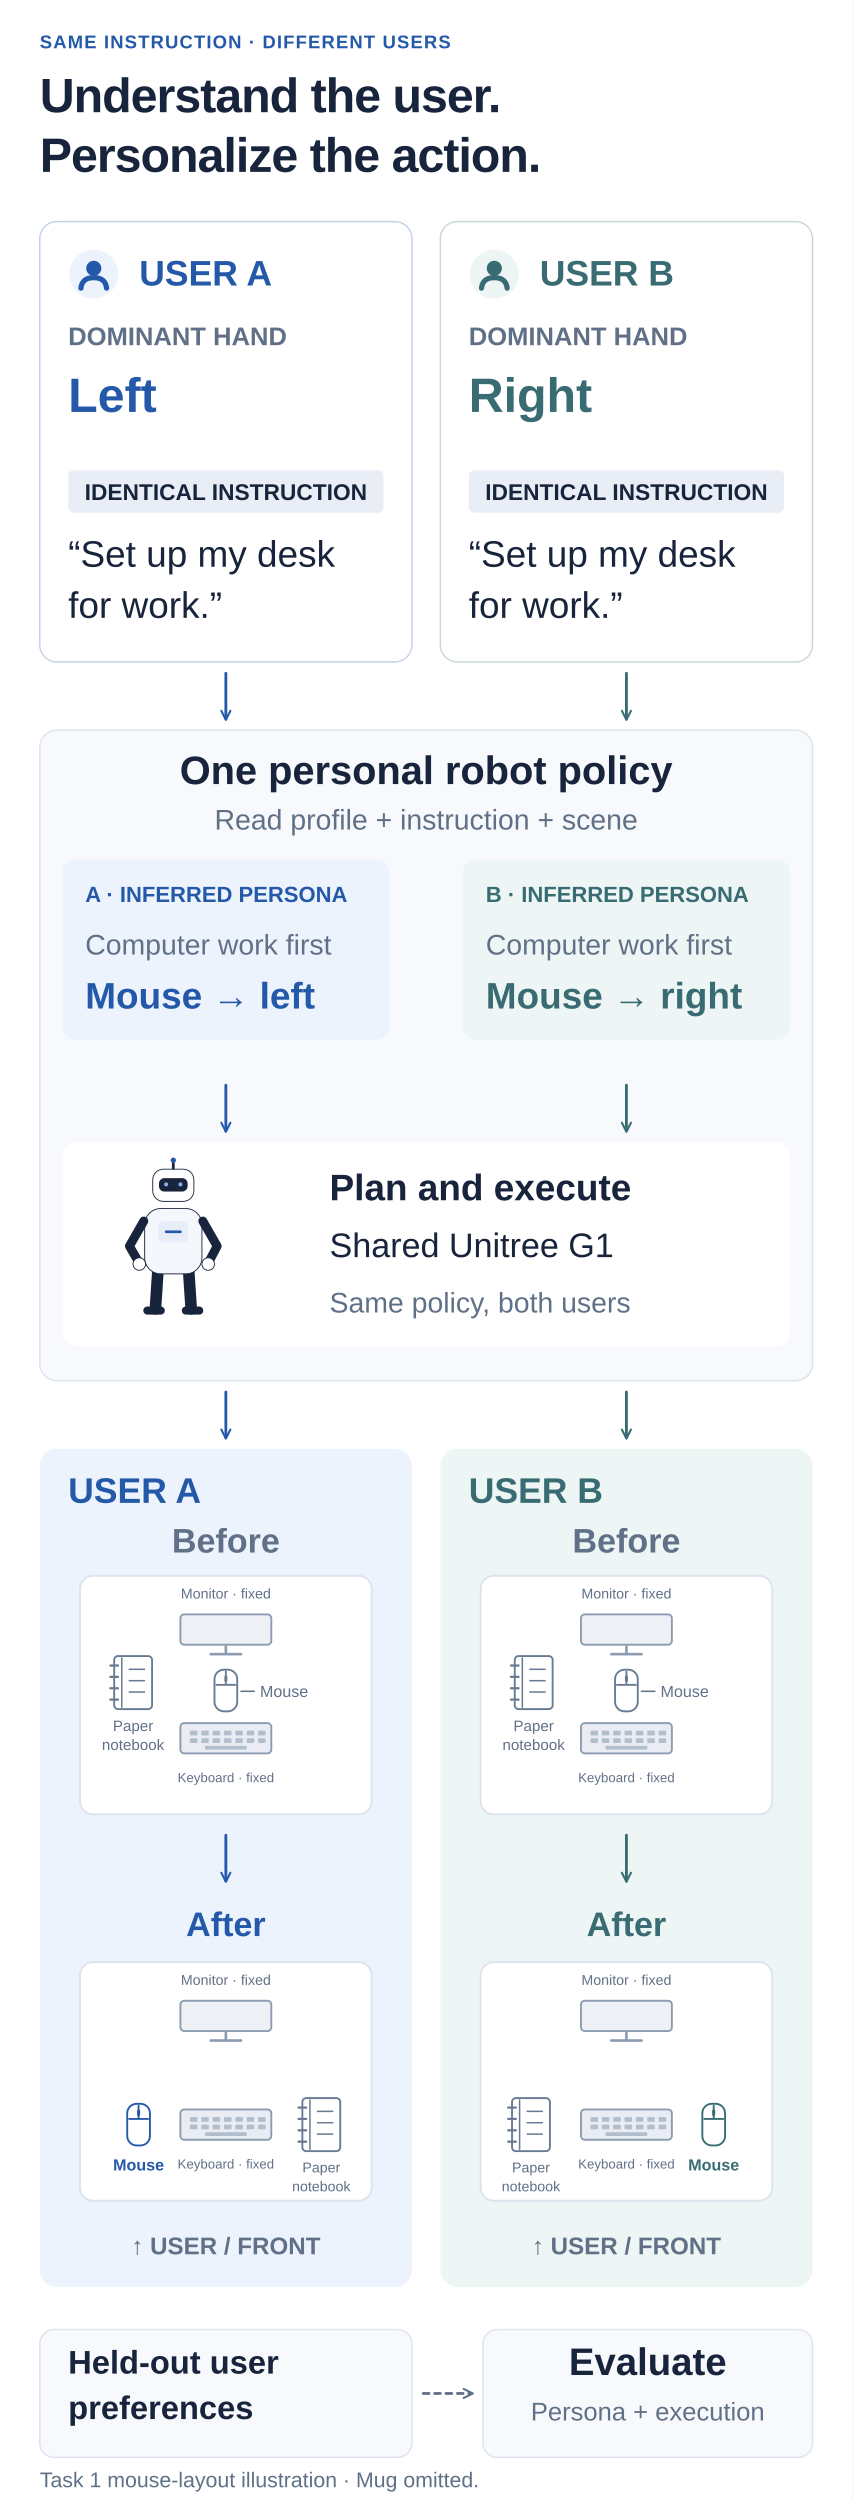
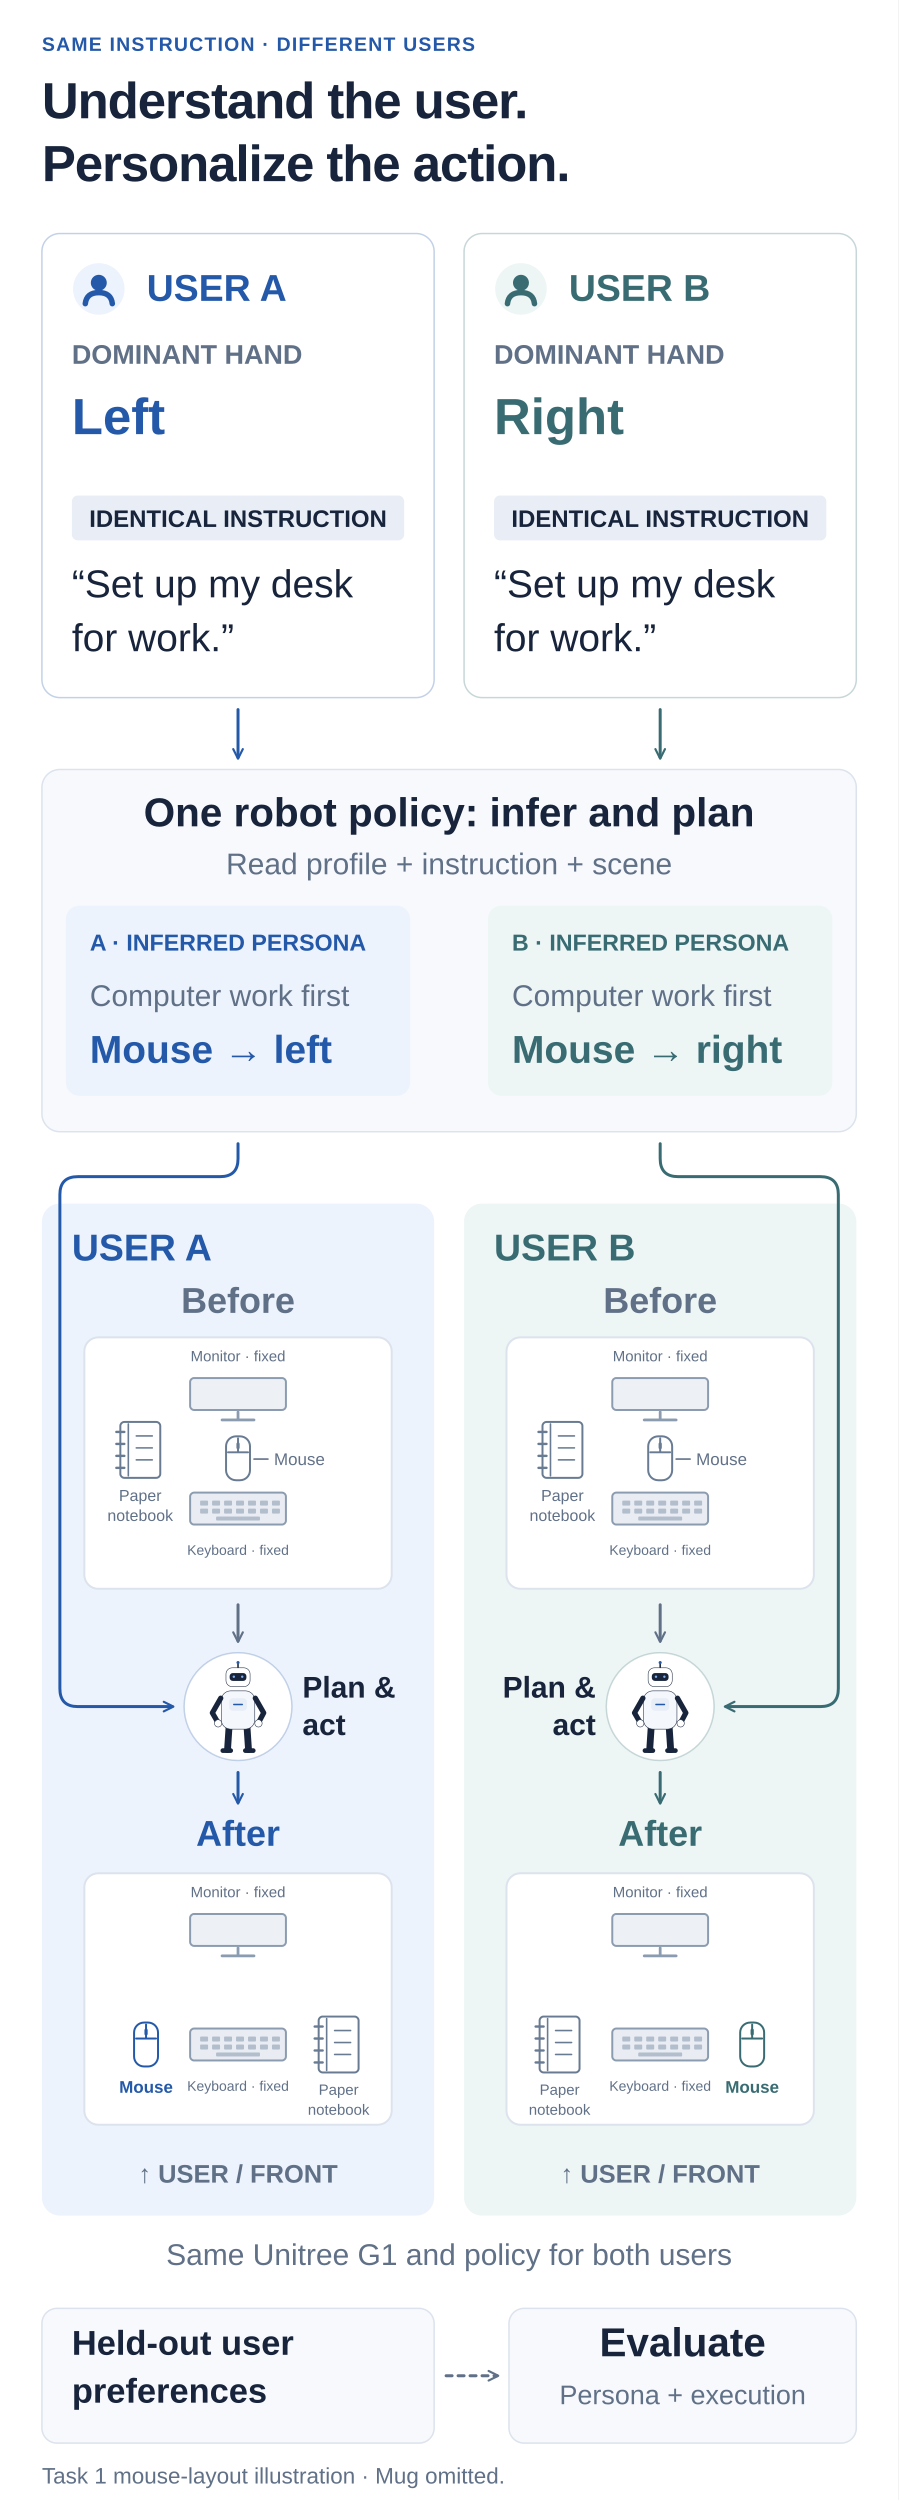
- <svg xmlns="http://www.w3.org/2000/svg" width="600" height="1760" viewBox="0 0 600 1760" role="img" aria-labelledby="concept-title concept-desc">
+ <svg xmlns="http://www.w3.org/2000/svg" width="600" height="1670" viewBox="0 0 600 1670" role="img" aria-labelledby="concept-title concept-desc">
  <defs>
    <marker id="arrowA" viewBox="0 0 10 10" refX="8" refY="5" markerWidth="4" markerHeight="4" orient="auto">
      <path d="M1 1 9 5 1 9" fill="none" stroke="#2459a9" stroke-width="1.8" stroke-linecap="round" stroke-linejoin="round" />
    </marker>
    <marker id="arrowB" viewBox="0 0 10 10" refX="8" refY="5" markerWidth="4" markerHeight="4" orient="auto">
      <path d="M1 1 9 5 1 9" fill="none" stroke="#386c72" stroke-width="1.8" stroke-linecap="round" stroke-linejoin="round" />
    </marker>
    <marker id="arrowGray" viewBox="0 0 10 10" refX="8" refY="5" markerWidth="4" markerHeight="4" orient="auto">
      <path d="M1 1 9 5 1 9" fill="none" stroke="#607087" stroke-width="1.8" stroke-linecap="round" stroke-linejoin="round" />
    </marker>
    <g id="desk-before">
      <rect x="1" y="1" width="154" height="126" rx="7" fill="#fff" stroke="#dce3ed" />
      <g transform="translate(78 29.4) scale(1)">
        <rect x="-24" y="-8" width="48" height="16" rx="2" fill="#edf1f6" stroke="#8c9cb0" />
        <path d="M0 9 V13 M-8 13 H8" fill="none" stroke="#8c9cb0" stroke-width="1.4" stroke-linecap="round" stroke-linejoin="round" />
      </g>
      <g transform="translate(78 86.8) scale(1)">
        <rect x="-24" y="-8" width="48" height="16" rx="2" fill="#e9edf3" stroke="#8c9cb0" />
        <rect x="-19" y="-4" width="4" height="2.5" rx="0.4" fill="#b3becd" stroke="none" />
        <rect x="-13" y="-4" width="4" height="2.5" rx="0.4" fill="#b3becd" stroke="none" />
        <rect x="-7" y="-4" width="4" height="2.5" rx="0.4" fill="#b3becd" stroke="none" />
        <rect x="-1" y="-4" width="4" height="2.5" rx="0.4" fill="#b3becd" stroke="none" />
        <rect x="5" y="-4" width="4" height="2.5" rx="0.4" fill="#b3becd" stroke="none" />
        <rect x="11" y="-4" width="4" height="2.5" rx="0.4" fill="#b3becd" stroke="none" />
        <rect x="17" y="-4" width="4" height="2.5" rx="0.4" fill="#b3becd" stroke="none" />
        <rect x="-19" y="0" width="4" height="2.5" rx="0.4" fill="#b3becd" stroke="none" />
        <rect x="-13" y="0" width="4" height="2.5" rx="0.4" fill="#b3becd" stroke="none" />
        <rect x="-7" y="0" width="4" height="2.5" rx="0.4" fill="#b3becd" stroke="none" />
        <rect x="-1" y="0" width="4" height="2.5" rx="0.4" fill="#b3becd" stroke="none" />
        <rect x="5" y="0" width="4" height="2.5" rx="0.4" fill="#b3becd" stroke="none" />
        <rect x="11" y="0" width="4" height="2.5" rx="0.4" fill="#b3becd" stroke="none" />
        <rect x="17" y="0" width="4" height="2.5" rx="0.4" fill="#b3becd" stroke="none" />
        <rect x="-11" y="4" width="22" height="2" rx="0.4" fill="#b3becd" stroke="none" />
      </g>
      <g transform="translate(78 61.6) scale(1)">
        <rect x="-6" y="-11" width="12" height="22" rx="5" fill="#fff" stroke="#687b92" />
        <path d="M-5-3 H5 M0-10 V-3" fill="none" stroke="#687b92" stroke-width="1" stroke-linecap="round" stroke-linejoin="round" />
        <rect x="-0.8" y="-8" width="1.6" height="3.5" rx="0.8" fill="#687b92" stroke="none" />
      </g>
      <g transform="translate(29.04 57.4) scale(1)">
        <rect x="-10" y="-14" width="20" height="28" rx="2" fill="#fff" stroke="#687b92" />
        <path d="M-6-13 V13 M-2-7 H6 M-2-1 H6 M-2 5 H6" fill="none" stroke="#687b92" stroke-width="0.8" stroke-linecap="round" stroke-linejoin="round" />
        <path d="M-8-9 H-12 M-8-3 H-12 M-8 3 H-12 M-8 9 H-12" fill="none" stroke="#687b92" stroke-width="1.2" stroke-linecap="round" stroke-linejoin="round" />
      </g>
      <text x="78" y="13" font-size="7.5" fill="#607087" font-weight="400" text-anchor="middle">Monitor · fixed</text>
      <text x="78" y="110" font-size="7" fill="#607087" font-weight="400" text-anchor="middle">Keyboard · fixed</text>
      <path d="M86 62 H93" fill="none" stroke="#607087" stroke-width="0.8" stroke-linecap="round" stroke-linejoin="round" />
      <text x="96" y="65" font-size="8.5" fill="#607087" font-weight="400" text-anchor="start">Mouse</text>
      <text x="29" y="83" font-size="8" fill="#607087" font-weight="400" text-anchor="middle">Paper</text>
      <text x="29" y="93" font-size="8" fill="#607087" font-weight="400" text-anchor="middle">notebook</text>
    </g>
    <g id="desk-after-0">
      <rect x="1" y="1" width="154" height="126" rx="7" fill="#fff" stroke="#dce3ed" />
      <g transform="translate(78 29.4) scale(1)">
        <rect x="-24" y="-8" width="48" height="16" rx="2" fill="#edf1f6" stroke="#8c9cb0" />
        <path d="M0 9 V13 M-8 13 H8" fill="none" stroke="#8c9cb0" stroke-width="1.4" stroke-linecap="round" stroke-linejoin="round" />
      </g>
      <g transform="translate(78 86.8) scale(1)">
        <rect x="-24" y="-8" width="48" height="16" rx="2" fill="#e9edf3" stroke="#8c9cb0" />
        <rect x="-19" y="-4" width="4" height="2.5" rx="0.4" fill="#b3becd" stroke="none" />
        <rect x="-13" y="-4" width="4" height="2.5" rx="0.4" fill="#b3becd" stroke="none" />
        <rect x="-7" y="-4" width="4" height="2.5" rx="0.4" fill="#b3becd" stroke="none" />
        <rect x="-1" y="-4" width="4" height="2.5" rx="0.4" fill="#b3becd" stroke="none" />
        <rect x="5" y="-4" width="4" height="2.5" rx="0.4" fill="#b3becd" stroke="none" />
        <rect x="11" y="-4" width="4" height="2.5" rx="0.4" fill="#b3becd" stroke="none" />
        <rect x="17" y="-4" width="4" height="2.5" rx="0.4" fill="#b3becd" stroke="none" />
        <rect x="-19" y="0" width="4" height="2.5" rx="0.4" fill="#b3becd" stroke="none" />
        <rect x="-13" y="0" width="4" height="2.5" rx="0.4" fill="#b3becd" stroke="none" />
        <rect x="-7" y="0" width="4" height="2.5" rx="0.4" fill="#b3becd" stroke="none" />
        <rect x="-1" y="0" width="4" height="2.5" rx="0.4" fill="#b3becd" stroke="none" />
        <rect x="5" y="0" width="4" height="2.5" rx="0.4" fill="#b3becd" stroke="none" />
        <rect x="11" y="0" width="4" height="2.5" rx="0.4" fill="#b3becd" stroke="none" />
        <rect x="17" y="0" width="4" height="2.5" rx="0.4" fill="#b3becd" stroke="none" />
        <rect x="-11" y="4" width="22" height="2" rx="0.4" fill="#b3becd" stroke="none" />
      </g>
      <g transform="translate(31.92 86.8) scale(1)">
        <rect x="-6" y="-11" width="12" height="22" rx="5" fill="#fff" stroke="#2459a9" />
        <path d="M-5-3 H5 M0-10 V-3" fill="none" stroke="#2459a9" stroke-width="1" stroke-linecap="round" stroke-linejoin="round" />
        <rect x="-0.8" y="-8" width="1.6" height="3.5" rx="0.8" fill="#2459a9" stroke="none" />
      </g>
      <g transform="translate(128.4 86.8) scale(1)">
        <rect x="-10" y="-14" width="20" height="28" rx="2" fill="#fff" stroke="#687b92" />
        <path d="M-6-13 V13 M-2-7 H6 M-2-1 H6 M-2 5 H6" fill="none" stroke="#687b92" stroke-width="0.8" stroke-linecap="round" stroke-linejoin="round" />
        <path d="M-8-9 H-12 M-8-3 H-12 M-8 3 H-12 M-8 9 H-12" fill="none" stroke="#687b92" stroke-width="1.2" stroke-linecap="round" stroke-linejoin="round" />
      </g>
      <text x="78" y="13" font-size="7.5" fill="#607087" font-weight="400" text-anchor="middle">Monitor · fixed</text>
      <text x="78" y="110" font-size="7" fill="#607087" font-weight="400" text-anchor="middle">Keyboard · fixed</text>
      <text x="31.92" y="111" font-size="8.5" fill="#2459a9" font-weight="600" text-anchor="middle">Mouse</text>
      <text x="128.4" y="112" font-size="7.5" fill="#607087" font-weight="400" text-anchor="middle">Paper</text>
      <text x="128.4" y="122" font-size="7.5" fill="#607087" font-weight="400" text-anchor="middle">notebook</text>
    </g>
    <g id="desk-after-1">
      <rect x="1" y="1" width="154" height="126" rx="7" fill="#fff" stroke="#dce3ed" />
      <g transform="translate(78 29.4) scale(1)">
        <rect x="-24" y="-8" width="48" height="16" rx="2" fill="#edf1f6" stroke="#8c9cb0" />
        <path d="M0 9 V13 M-8 13 H8" fill="none" stroke="#8c9cb0" stroke-width="1.4" stroke-linecap="round" stroke-linejoin="round" />
      </g>
      <g transform="translate(78 86.8) scale(1)">
        <rect x="-24" y="-8" width="48" height="16" rx="2" fill="#e9edf3" stroke="#8c9cb0" />
        <rect x="-19" y="-4" width="4" height="2.5" rx="0.4" fill="#b3becd" stroke="none" />
        <rect x="-13" y="-4" width="4" height="2.5" rx="0.4" fill="#b3becd" stroke="none" />
        <rect x="-7" y="-4" width="4" height="2.5" rx="0.4" fill="#b3becd" stroke="none" />
        <rect x="-1" y="-4" width="4" height="2.5" rx="0.4" fill="#b3becd" stroke="none" />
        <rect x="5" y="-4" width="4" height="2.5" rx="0.4" fill="#b3becd" stroke="none" />
        <rect x="11" y="-4" width="4" height="2.5" rx="0.4" fill="#b3becd" stroke="none" />
        <rect x="17" y="-4" width="4" height="2.5" rx="0.4" fill="#b3becd" stroke="none" />
        <rect x="-19" y="0" width="4" height="2.5" rx="0.4" fill="#b3becd" stroke="none" />
        <rect x="-13" y="0" width="4" height="2.5" rx="0.4" fill="#b3becd" stroke="none" />
        <rect x="-7" y="0" width="4" height="2.5" rx="0.4" fill="#b3becd" stroke="none" />
        <rect x="-1" y="0" width="4" height="2.5" rx="0.4" fill="#b3becd" stroke="none" />
        <rect x="5" y="0" width="4" height="2.5" rx="0.4" fill="#b3becd" stroke="none" />
        <rect x="11" y="0" width="4" height="2.5" rx="0.4" fill="#b3becd" stroke="none" />
        <rect x="17" y="0" width="4" height="2.5" rx="0.4" fill="#b3becd" stroke="none" />
        <rect x="-11" y="4" width="22" height="2" rx="0.4" fill="#b3becd" stroke="none" />
      </g>
      <g transform="translate(124.08 86.8) scale(1)">
        <rect x="-6" y="-11" width="12" height="22" rx="5" fill="#fff" stroke="#386c72" />
        <path d="M-5-3 H5 M0-10 V-3" fill="none" stroke="#386c72" stroke-width="1" stroke-linecap="round" stroke-linejoin="round" />
        <rect x="-0.8" y="-8" width="1.6" height="3.5" rx="0.8" fill="#386c72" stroke="none" />
      </g>
      <g transform="translate(27.6 86.8) scale(1)">
        <rect x="-10" y="-14" width="20" height="28" rx="2" fill="#fff" stroke="#687b92" />
        <path d="M-6-13 V13 M-2-7 H6 M-2-1 H6 M-2 5 H6" fill="none" stroke="#687b92" stroke-width="0.8" stroke-linecap="round" stroke-linejoin="round" />
        <path d="M-8-9 H-12 M-8-3 H-12 M-8 3 H-12 M-8 9 H-12" fill="none" stroke="#687b92" stroke-width="1.2" stroke-linecap="round" stroke-linejoin="round" />
      </g>
      <text x="78" y="13" font-size="7.5" fill="#607087" font-weight="400" text-anchor="middle">Monitor · fixed</text>
      <text x="78" y="110" font-size="7" fill="#607087" font-weight="400" text-anchor="middle">Keyboard · fixed</text>
      <text x="124.08" y="111" font-size="8.5" fill="#386c72" font-weight="600" text-anchor="middle">Mouse</text>
      <text x="27.6" y="112" font-size="7.5" fill="#607087" font-weight="400" text-anchor="middle">Paper</text>
      <text x="27.6" y="122" font-size="7.5" fill="#607087" font-weight="400" text-anchor="middle">notebook</text>
    </g>
  </defs>
  <g font-family="Arial, Helvetica, sans-serif">
-     <rect x="0" y="0" width="600" height="1760" rx="0" fill="#fff" stroke="none" />
+     <rect x="0" y="0" width="600" height="1670" rx="0" fill="#fff" stroke="none" />
    <text x="28" y="34" font-size="13" fill="#2459a9" font-weight="700" text-anchor="start" letter-spacing="0.8">SAME INSTRUCTION · DIFFERENT USERS</text>
    <text x="28" y="79" font-size="34" fill="#17243b" font-weight="600" text-anchor="start" letter-spacing="-0.7">Understand the user.</text>
    <text x="28" y="121" font-size="34" fill="#17243b" font-weight="600" text-anchor="start" letter-spacing="-0.7">Personalize the action.</text>
    <rect x="28" y="156" width="262" height="310" rx="12" fill="#fff" stroke="#2459a9" stroke-opacity="0.28" />
    <g transform="translate(66 193) scale(0.82)">
      <circle r="21" fill="#edf3fc" />
      <circle cy="-5" r="6.5" fill="#2459a9" />
      <path d="M-11 12 Q-10 3 0 3 Q10 3 11 12" fill="none" stroke="#2459a9" stroke-width="4.5" stroke-linecap="round" stroke-linejoin="round" />
    </g>
    <text x="98" y="201" font-size="25" fill="#2459a9" font-weight="700" text-anchor="start">USER A</text>
    <text x="48" y="243" font-size="18" fill="#607087" font-weight="600" text-anchor="start">DOMINANT HAND</text>
    <text x="48" y="290" font-size="34" fill="#2459a9" font-weight="600" text-anchor="start">Left</text>
    <rect x="48" y="331" width="222" height="30" rx="4" fill="#e9eef6" stroke="none" />
    <text x="159" y="352" font-size="16" fill="#17243b" font-weight="700" text-anchor="middle">IDENTICAL INSTRUCTION</text>
    <text x="48" y="399" font-size="26" fill="#17243b" font-weight="500" text-anchor="start">“Set up my desk</text>
    <text x="48" y="435" font-size="26" fill="#17243b" font-weight="500" text-anchor="start">for work.”</text>
    <path d="M159 474 L159 506" fill="none" stroke="#2459a9" stroke-width="2" stroke-linecap="round" stroke-linejoin="round" marker-end="url(#arrowA)" data-connector="profile-policy" data-lane="A" />
    <rect x="310" y="156" width="262" height="310" rx="12" fill="#fff" stroke="#386c72" stroke-opacity="0.28" />
    <g transform="translate(348 193) scale(0.82)">
      <circle r="21" fill="#edf5f5" />
      <circle cy="-5" r="6.5" fill="#386c72" />
      <path d="M-11 12 Q-10 3 0 3 Q10 3 11 12" fill="none" stroke="#386c72" stroke-width="4.5" stroke-linecap="round" stroke-linejoin="round" />
    </g>
    <text x="380" y="201" font-size="25" fill="#386c72" font-weight="700" text-anchor="start">USER B</text>
    <text x="330" y="243" font-size="18" fill="#607087" font-weight="600" text-anchor="start">DOMINANT HAND</text>
    <text x="330" y="290" font-size="34" fill="#386c72" font-weight="600" text-anchor="start">Right</text>
    <rect x="330" y="331" width="222" height="30" rx="4" fill="#e9eef6" stroke="none" />
    <text x="441" y="352" font-size="16" fill="#17243b" font-weight="700" text-anchor="middle">IDENTICAL INSTRUCTION</text>
    <text x="330" y="399" font-size="26" fill="#17243b" font-weight="500" text-anchor="start">“Set up my desk</text>
    <text x="330" y="435" font-size="26" fill="#17243b" font-weight="500" text-anchor="start">for work.”</text>
    <path d="M441 474 L441 506" fill="none" stroke="#386c72" stroke-width="2" stroke-linecap="round" stroke-linejoin="round" marker-end="url(#arrowB)" data-connector="profile-policy" data-lane="B" />
-     <rect x="28" y="514" width="544" height="458" rx="12" fill="#f7f9fc" stroke="#dce3ed" data-stage="policy" />
-     <text x="300" y="552" font-size="28" fill="#17243b" font-weight="600" text-anchor="middle">One personal robot policy</text>
+     <rect x="28" y="514" width="544" height="242" rx="12" fill="#f7f9fc" stroke="#dce3ed" data-stage="policy" />
+     <text x="300" y="552" font-size="27" fill="#17243b" font-weight="600" text-anchor="middle">One robot policy: infer and plan</text>
    <text x="300" y="584" font-size="20" fill="#607087" font-weight="400" text-anchor="middle">Read profile + instruction + scene</text>
    <rect x="44" y="605" width="230" height="127" rx="9" fill="#edf3fc" stroke="none" />
    <text x="60" y="635" font-size="15.5" fill="#2459a9" font-weight="700" text-anchor="start">A · INFERRED PERSONA</text>
    <text x="60" y="672" font-size="20" fill="#607087" font-weight="400" text-anchor="start">Computer work first</text>
    <text x="60" y="710" font-size="26" fill="#2459a9" font-weight="600" text-anchor="start">Mouse → left</text>
-     <path d="M159 764 L159 796" fill="none" stroke="#2459a9" stroke-width="2" stroke-linecap="round" stroke-linejoin="round" marker-end="url(#arrowA)" data-connector="infer-execute" data-lane="A" />
    <rect x="326" y="605" width="230" height="127" rx="9" fill="#edf5f5" stroke="none" />
    <text x="342" y="635" font-size="15.5" fill="#386c72" font-weight="700" text-anchor="start">B · INFERRED PERSONA</text>
    <text x="342" y="672" font-size="20" fill="#607087" font-weight="400" text-anchor="start">Computer work first</text>
    <text x="342" y="710" font-size="26" fill="#386c72" font-weight="600" text-anchor="start">Mouse → right</text>
-     <path d="M441 764 L441 796" fill="none" stroke="#386c72" stroke-width="2" stroke-linecap="round" stroke-linejoin="round" marker-end="url(#arrowB)" data-connector="infer-execute" data-lane="B" />
-     <rect x="44" y="804" width="512" height="144" rx="10" fill="#fff" stroke="none" />
-     <g transform="translate(122 842) scale(0.63)">
-       <path d="M-17 81 -20 126 M17 81 20 126" fill="none" stroke="#17243b" stroke-width="13" stroke-linecap="round" stroke-linejoin="round" />
-       <path d="M-29 128 -14 128 M14 128 29 128" fill="none" stroke="#17243b" stroke-width="9" stroke-linecap="round" stroke-linejoin="round" />
-       <rect x="-32" y="14" width="64" height="73" rx="18" fill="#f4f7fc" stroke="#17243b" />
-       <rect x="-23" y="-30" width="46" height="36" rx="12" fill="#fff" stroke="#17243b" />
-       <rect x="-16" y="-20" width="32" height="15" rx="6" fill="#17243b" stroke="none" />
-       <circle cx="-8" cy="-13" r="2.3" fill="#85b0ed" />
-       <circle cx="8" cy="-13" r="2.3" fill="#85b0ed" />
-       <path d="M0-37 V-31" fill="none" stroke="#17243b" stroke-width="3" stroke-linecap="round" stroke-linejoin="round" />
-       <circle cy="-40" r="3" fill="#2459a9" />
-       <path d="M-33 28 -49 56 -38 75 M33 28 49 56 39 75" fill="none" stroke="#17243b" stroke-width="10" stroke-linecap="round" stroke-linejoin="round" />
-       <circle cx="-38" cy="76" r="7" fill="#fff" stroke="#17243b" />
-       <circle cx="39" cy="76" r="7" fill="#fff" stroke="#17243b" />
-       <rect x="-17" y="28" width="34" height="24" rx="7" fill="#e8eef7" stroke="none" />
-       <path d="M-8 40 H8" fill="none" stroke="#2459a9" stroke-width="3" stroke-linecap="round" stroke-linejoin="round" />
-     </g>
-     <text x="232" y="845" font-size="26" fill="#17243b" font-weight="600" text-anchor="start">Plan and execute</text>
-     <text x="232" y="885" font-size="24" fill="#17243b" font-weight="500" text-anchor="start">Shared Unitree G1</text>
-     <text x="232" y="924" font-size="20" fill="#607087" font-weight="400" text-anchor="start">Same policy, both users</text>
-     <path d="M159 980 L159 1012" fill="none" stroke="#2459a9" stroke-width="2" stroke-linecap="round" stroke-linejoin="round" marker-end="url(#arrowA)" data-connector="policy-output" data-lane="A" />
-     <rect x="28" y="1020" width="262" height="590" rx="12" fill="#edf3fc" stroke="none" />
-     <text x="48" y="1058" font-size="25" fill="#2459a9" font-weight="700" text-anchor="start">USER A</text>
-     <text x="159" y="1093" font-size="24" fill="#607087" font-weight="600" text-anchor="middle">Before</text>
-     <use href="#desk-before" transform="translate(55 1108) scale(1.333333)" />
-     <path d="M159 1292 L159 1324" fill="none" stroke="#2459a9" stroke-width="2" stroke-linecap="round" stroke-linejoin="round" marker-end="url(#arrowA)" data-connector="before-after" data-lane="A" />
-     <text x="159" y="1363" font-size="24" fill="#2459a9" font-weight="600" text-anchor="middle">After</text>
-     <use href="#desk-after-0" transform="translate(55 1380) scale(1.333333)" />
-     <text x="159" y="1587" font-size="17" fill="#607087" font-weight="600" text-anchor="middle">↑  USER / FRONT</text>
-     <path d="M441 980 L441 1012" fill="none" stroke="#386c72" stroke-width="2" stroke-linecap="round" stroke-linejoin="round" marker-end="url(#arrowB)" data-connector="policy-output" data-lane="B" />
-     <rect x="310" y="1020" width="262" height="590" rx="12" fill="#edf5f5" stroke="none" />
-     <text x="330" y="1058" font-size="25" fill="#386c72" font-weight="700" text-anchor="start">USER B</text>
-     <text x="441" y="1093" font-size="24" fill="#607087" font-weight="600" text-anchor="middle">Before</text>
-     <use href="#desk-before" transform="translate(337 1108) scale(1.333333)" />
-     <path d="M441 1292 L441 1324" fill="none" stroke="#386c72" stroke-width="2" stroke-linecap="round" stroke-linejoin="round" marker-end="url(#arrowB)" data-connector="before-after" data-lane="B" />
-     <text x="441" y="1363" font-size="24" fill="#386c72" font-weight="600" text-anchor="middle">After</text>
-     <use href="#desk-after-1" transform="translate(337 1380) scale(1.333333)" />
-     <text x="441" y="1587" font-size="17" fill="#607087" font-weight="600" text-anchor="middle">↑  USER / FRONT</text>
-     <rect x="28" y="1640" width="262" height="90" rx="10" fill="#f7f9fc" stroke="#dce3ed" />
-     <rect x="340" y="1640" width="232" height="90" rx="10" fill="#f7f9fc" stroke="#dce3ed" />
-     <text x="48" y="1671" font-size="23" fill="#17243b" font-weight="600" text-anchor="start">Held-out user</text>
-     <text x="48" y="1703" font-size="23" fill="#17243b" font-weight="600" text-anchor="start">preferences</text>
-     <path d="M298 1685 L332 1685" fill="none" stroke="#607087" stroke-width="2" stroke-linecap="round" stroke-linejoin="round" marker-end="url(#arrowGray)" stroke-dasharray="4 4" />
-     <text x="456" y="1672" font-size="27" fill="#17243b" font-weight="600" text-anchor="middle">Evaluate</text>
-     <text x="456" y="1704" font-size="18" fill="#607087" font-weight="400" text-anchor="middle">Persona + execution</text>
-     <text x="28" y="1751" font-size="15" fill="#607087" font-weight="400" text-anchor="start">Task 1 mouse-layout illustration · Mug omitted.</text>
+     <rect x="28" y="804" width="262" height="676" rx="12" fill="#edf3fc" stroke="none" />
+     <text x="48" y="842" font-size="25" fill="#2459a9" font-weight="700" text-anchor="start">USER A</text>
+     <text x="159" y="877" font-size="24" fill="#607087" font-weight="600" text-anchor="middle">Before</text>
+     <use href="#desk-before" transform="translate(55 892) scale(1.333333)" />
+     <path d="M159 764 V774 Q159 786 147 786 H52 Q40 786 40 798 V1128 Q40 1140 52 1140 H115" fill="none" stroke="#2459a9" stroke-width="2" stroke-linecap="round" stroke-linejoin="round" marker-end="url(#arrowA)" data-connector="planner-execution" data-lane="A" />
+     <g data-node="execution" data-lane="A">
+       <circle cx="159" cy="1140" r="36" fill="#fff" stroke="#2459a9" stroke-opacity=".25" />
+       <g transform="translate(159 1124.6) scale(0.35)">
+         <path d="M-17 81 -20 126 M17 81 20 126" fill="none" stroke="#17243b" stroke-width="13" stroke-linecap="round" stroke-linejoin="round" />
+         <path d="M-29 128 -14 128 M14 128 29 128" fill="none" stroke="#17243b" stroke-width="9" stroke-linecap="round" stroke-linejoin="round" />
+         <rect x="-32" y="14" width="64" height="73" rx="18" fill="#f4f7fc" stroke="#17243b" />
+         <rect x="-23" y="-30" width="46" height="36" rx="12" fill="#fff" stroke="#17243b" />
+         <rect x="-16" y="-20" width="32" height="15" rx="6" fill="#17243b" stroke="none" />
+         <circle cx="-8" cy="-13" r="2.3" fill="#85b0ed" />
+         <circle cx="8" cy="-13" r="2.3" fill="#85b0ed" />
+         <path d="M0-37 V-31" fill="none" stroke="#17243b" stroke-width="3" stroke-linecap="round" stroke-linejoin="round" />
+         <circle cy="-40" r="3" fill="#2459a9" />
+         <path d="M-33 28 -49 56 -38 75 M33 28 49 56 39 75" fill="none" stroke="#17243b" stroke-width="10" stroke-linecap="round" stroke-linejoin="round" />
+         <circle cx="-38" cy="76" r="7" fill="#fff" stroke="#17243b" />
+         <circle cx="39" cy="76" r="7" fill="#fff" stroke="#17243b" />
+         <rect x="-17" y="28" width="34" height="24" rx="7" fill="#e8eef7" stroke="none" />
+         <path d="M-8 40 H8" fill="none" stroke="#2459a9" stroke-width="3" stroke-linecap="round" stroke-linejoin="round" />
+       </g>
+     </g>
+     <path d="M159 1072 L159 1096" fill="none" stroke="#607087" stroke-width="2" stroke-linecap="round" stroke-linejoin="round" marker-end="url(#arrowGray)" data-connector="before-execution" data-lane="A" />
+     <path d="M159 1184 L159 1204" fill="none" stroke="#2459a9" stroke-width="2" stroke-linecap="round" stroke-linejoin="round" marker-end="url(#arrowA)" data-connector="execution-after" data-lane="A" />
+     <text x="202" y="1134" font-size="20" fill="#17243b" font-weight="600" text-anchor="start">Plan &amp;</text>
+     <text x="202" y="1159" font-size="20" fill="#17243b" font-weight="600" text-anchor="start">act</text>
+     <text x="159" y="1233" font-size="24" fill="#2459a9" font-weight="600" text-anchor="middle">After</text>
+     <use href="#desk-after-0" transform="translate(55 1250) scale(1.333333)" />
+     <text x="159" y="1458" font-size="17" fill="#607087" font-weight="600" text-anchor="middle">↑  USER / FRONT</text>
+     <rect x="310" y="804" width="262" height="676" rx="12" fill="#edf5f5" stroke="none" />
+     <text x="330" y="842" font-size="25" fill="#386c72" font-weight="700" text-anchor="start">USER B</text>
+     <text x="441" y="877" font-size="24" fill="#607087" font-weight="600" text-anchor="middle">Before</text>
+     <use href="#desk-before" transform="translate(337 892) scale(1.333333)" />
+     <path d="M441 764 V774 Q441 786 453 786 H548 Q560 786 560 798 V1128 Q560 1140 548 1140 H485" fill="none" stroke="#386c72" stroke-width="2" stroke-linecap="round" stroke-linejoin="round" marker-end="url(#arrowB)" data-connector="planner-execution" data-lane="B" />
+     <g data-node="execution" data-lane="B">
+       <circle cx="441" cy="1140" r="36" fill="#fff" stroke="#386c72" stroke-opacity=".25" />
+       <g transform="translate(441 1124.6) scale(0.35)">
+         <path d="M-17 81 -20 126 M17 81 20 126" fill="none" stroke="#17243b" stroke-width="13" stroke-linecap="round" stroke-linejoin="round" />
+         <path d="M-29 128 -14 128 M14 128 29 128" fill="none" stroke="#17243b" stroke-width="9" stroke-linecap="round" stroke-linejoin="round" />
+         <rect x="-32" y="14" width="64" height="73" rx="18" fill="#f4f7fc" stroke="#17243b" />
+         <rect x="-23" y="-30" width="46" height="36" rx="12" fill="#fff" stroke="#17243b" />
+         <rect x="-16" y="-20" width="32" height="15" rx="6" fill="#17243b" stroke="none" />
+         <circle cx="-8" cy="-13" r="2.3" fill="#85b0ed" />
+         <circle cx="8" cy="-13" r="2.3" fill="#85b0ed" />
+         <path d="M0-37 V-31" fill="none" stroke="#17243b" stroke-width="3" stroke-linecap="round" stroke-linejoin="round" />
+         <circle cy="-40" r="3" fill="#2459a9" />
+         <path d="M-33 28 -49 56 -38 75 M33 28 49 56 39 75" fill="none" stroke="#17243b" stroke-width="10" stroke-linecap="round" stroke-linejoin="round" />
+         <circle cx="-38" cy="76" r="7" fill="#fff" stroke="#17243b" />
+         <circle cx="39" cy="76" r="7" fill="#fff" stroke="#17243b" />
+         <rect x="-17" y="28" width="34" height="24" rx="7" fill="#e8eef7" stroke="none" />
+         <path d="M-8 40 H8" fill="none" stroke="#2459a9" stroke-width="3" stroke-linecap="round" stroke-linejoin="round" />
+       </g>
+     </g>
+     <path d="M441 1072 L441 1096" fill="none" stroke="#607087" stroke-width="2" stroke-linecap="round" stroke-linejoin="round" marker-end="url(#arrowGray)" data-connector="before-execution" data-lane="B" />
+     <path d="M441 1184 L441 1204" fill="none" stroke="#386c72" stroke-width="2" stroke-linecap="round" stroke-linejoin="round" marker-end="url(#arrowB)" data-connector="execution-after" data-lane="B" />
+     <text x="398" y="1134" font-size="20" fill="#17243b" font-weight="600" text-anchor="end">Plan &amp;</text>
+     <text x="398" y="1159" font-size="20" fill="#17243b" font-weight="600" text-anchor="end">act</text>
+     <text x="441" y="1233" font-size="24" fill="#386c72" font-weight="600" text-anchor="middle">After</text>
+     <use href="#desk-after-1" transform="translate(337 1250) scale(1.333333)" />
+     <text x="441" y="1458" font-size="17" fill="#607087" font-weight="600" text-anchor="middle">↑  USER / FRONT</text>
+     <text x="300" y="1513" font-size="20" fill="#607087" font-weight="400" text-anchor="middle">Same Unitree G1 and policy for both users</text>
+     <rect x="28" y="1542" width="262" height="90" rx="10" fill="#f7f9fc" stroke="#dce3ed" />
+     <rect x="340" y="1542" width="232" height="90" rx="10" fill="#f7f9fc" stroke="#dce3ed" />
+     <text x="48" y="1573" font-size="23" fill="#17243b" font-weight="600" text-anchor="start">Held-out user</text>
+     <text x="48" y="1605" font-size="23" fill="#17243b" font-weight="600" text-anchor="start">preferences</text>
+     <path d="M298 1587 L332 1587" fill="none" stroke="#607087" stroke-width="2" stroke-linecap="round" stroke-linejoin="round" marker-end="url(#arrowGray)" stroke-dasharray="4 4" />
+     <text x="456" y="1574" font-size="27" fill="#17243b" font-weight="600" text-anchor="middle">Evaluate</text>
+     <text x="456" y="1606" font-size="18" fill="#607087" font-weight="400" text-anchor="middle">Persona + execution</text>
+     <text x="28" y="1659" font-size="15" fill="#607087" font-weight="400" text-anchor="start">Task 1 mouse-layout illustration · Mug omitted.</text>
  </g>
</svg>
